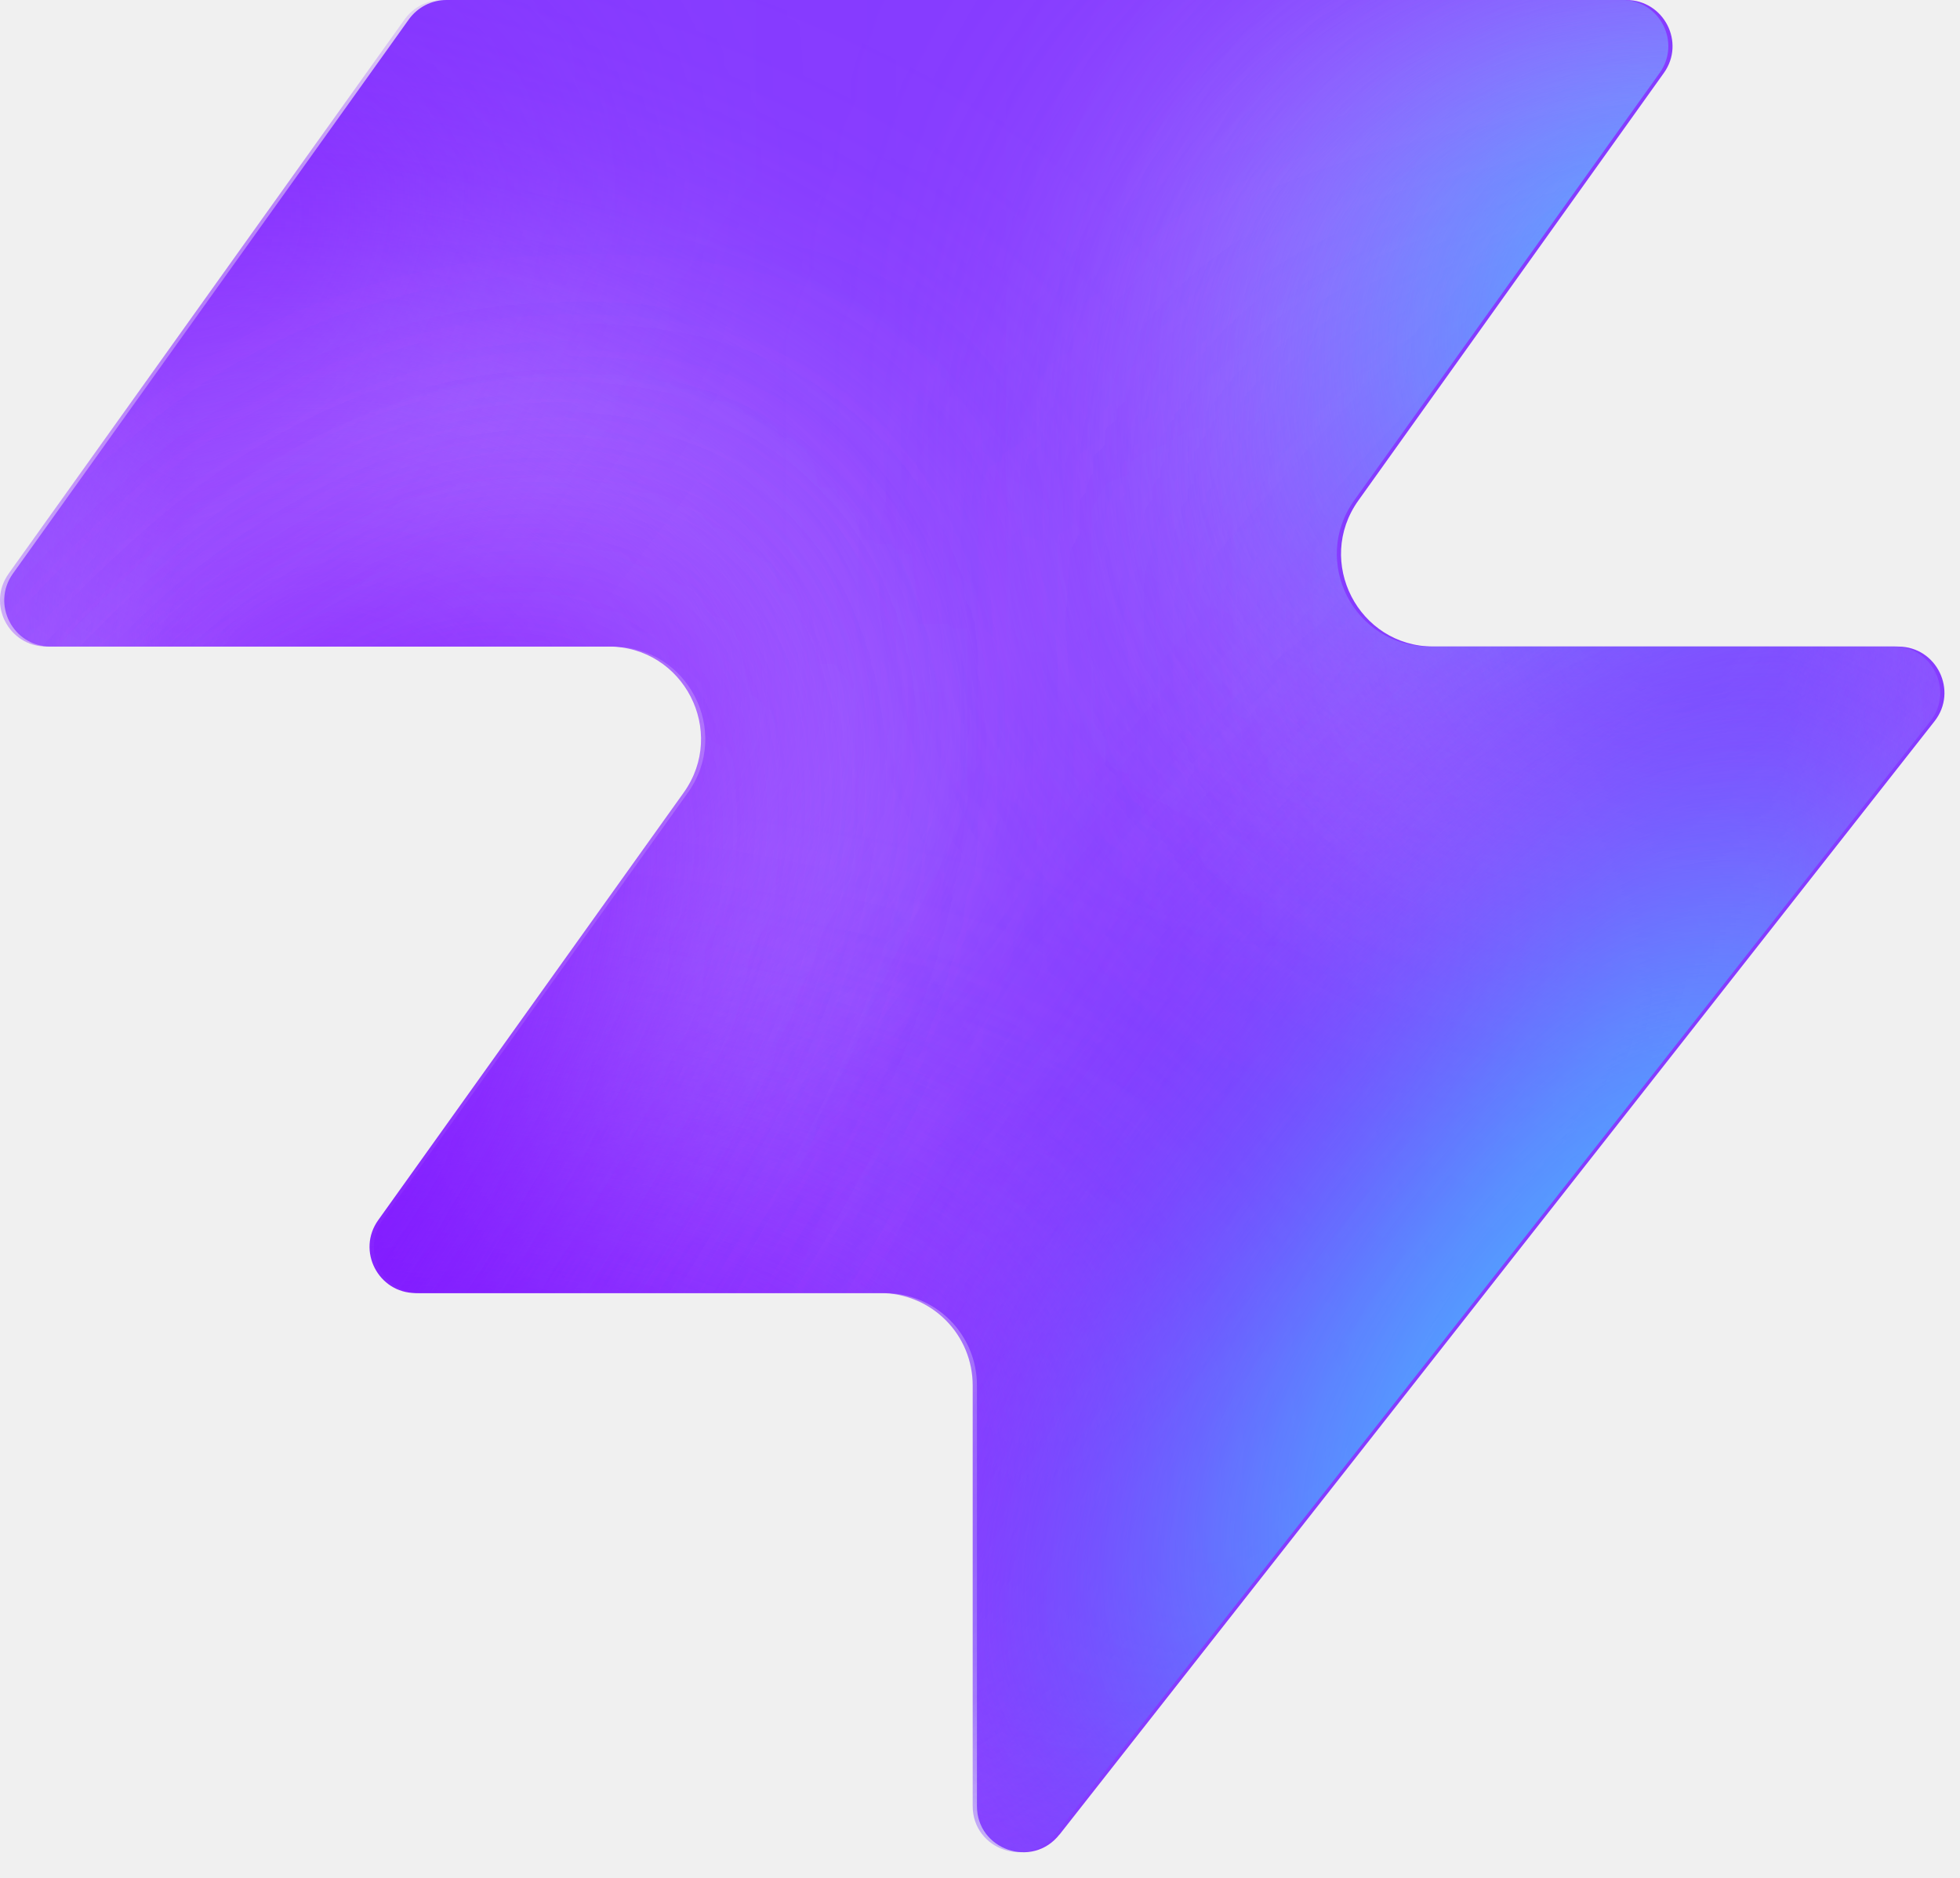
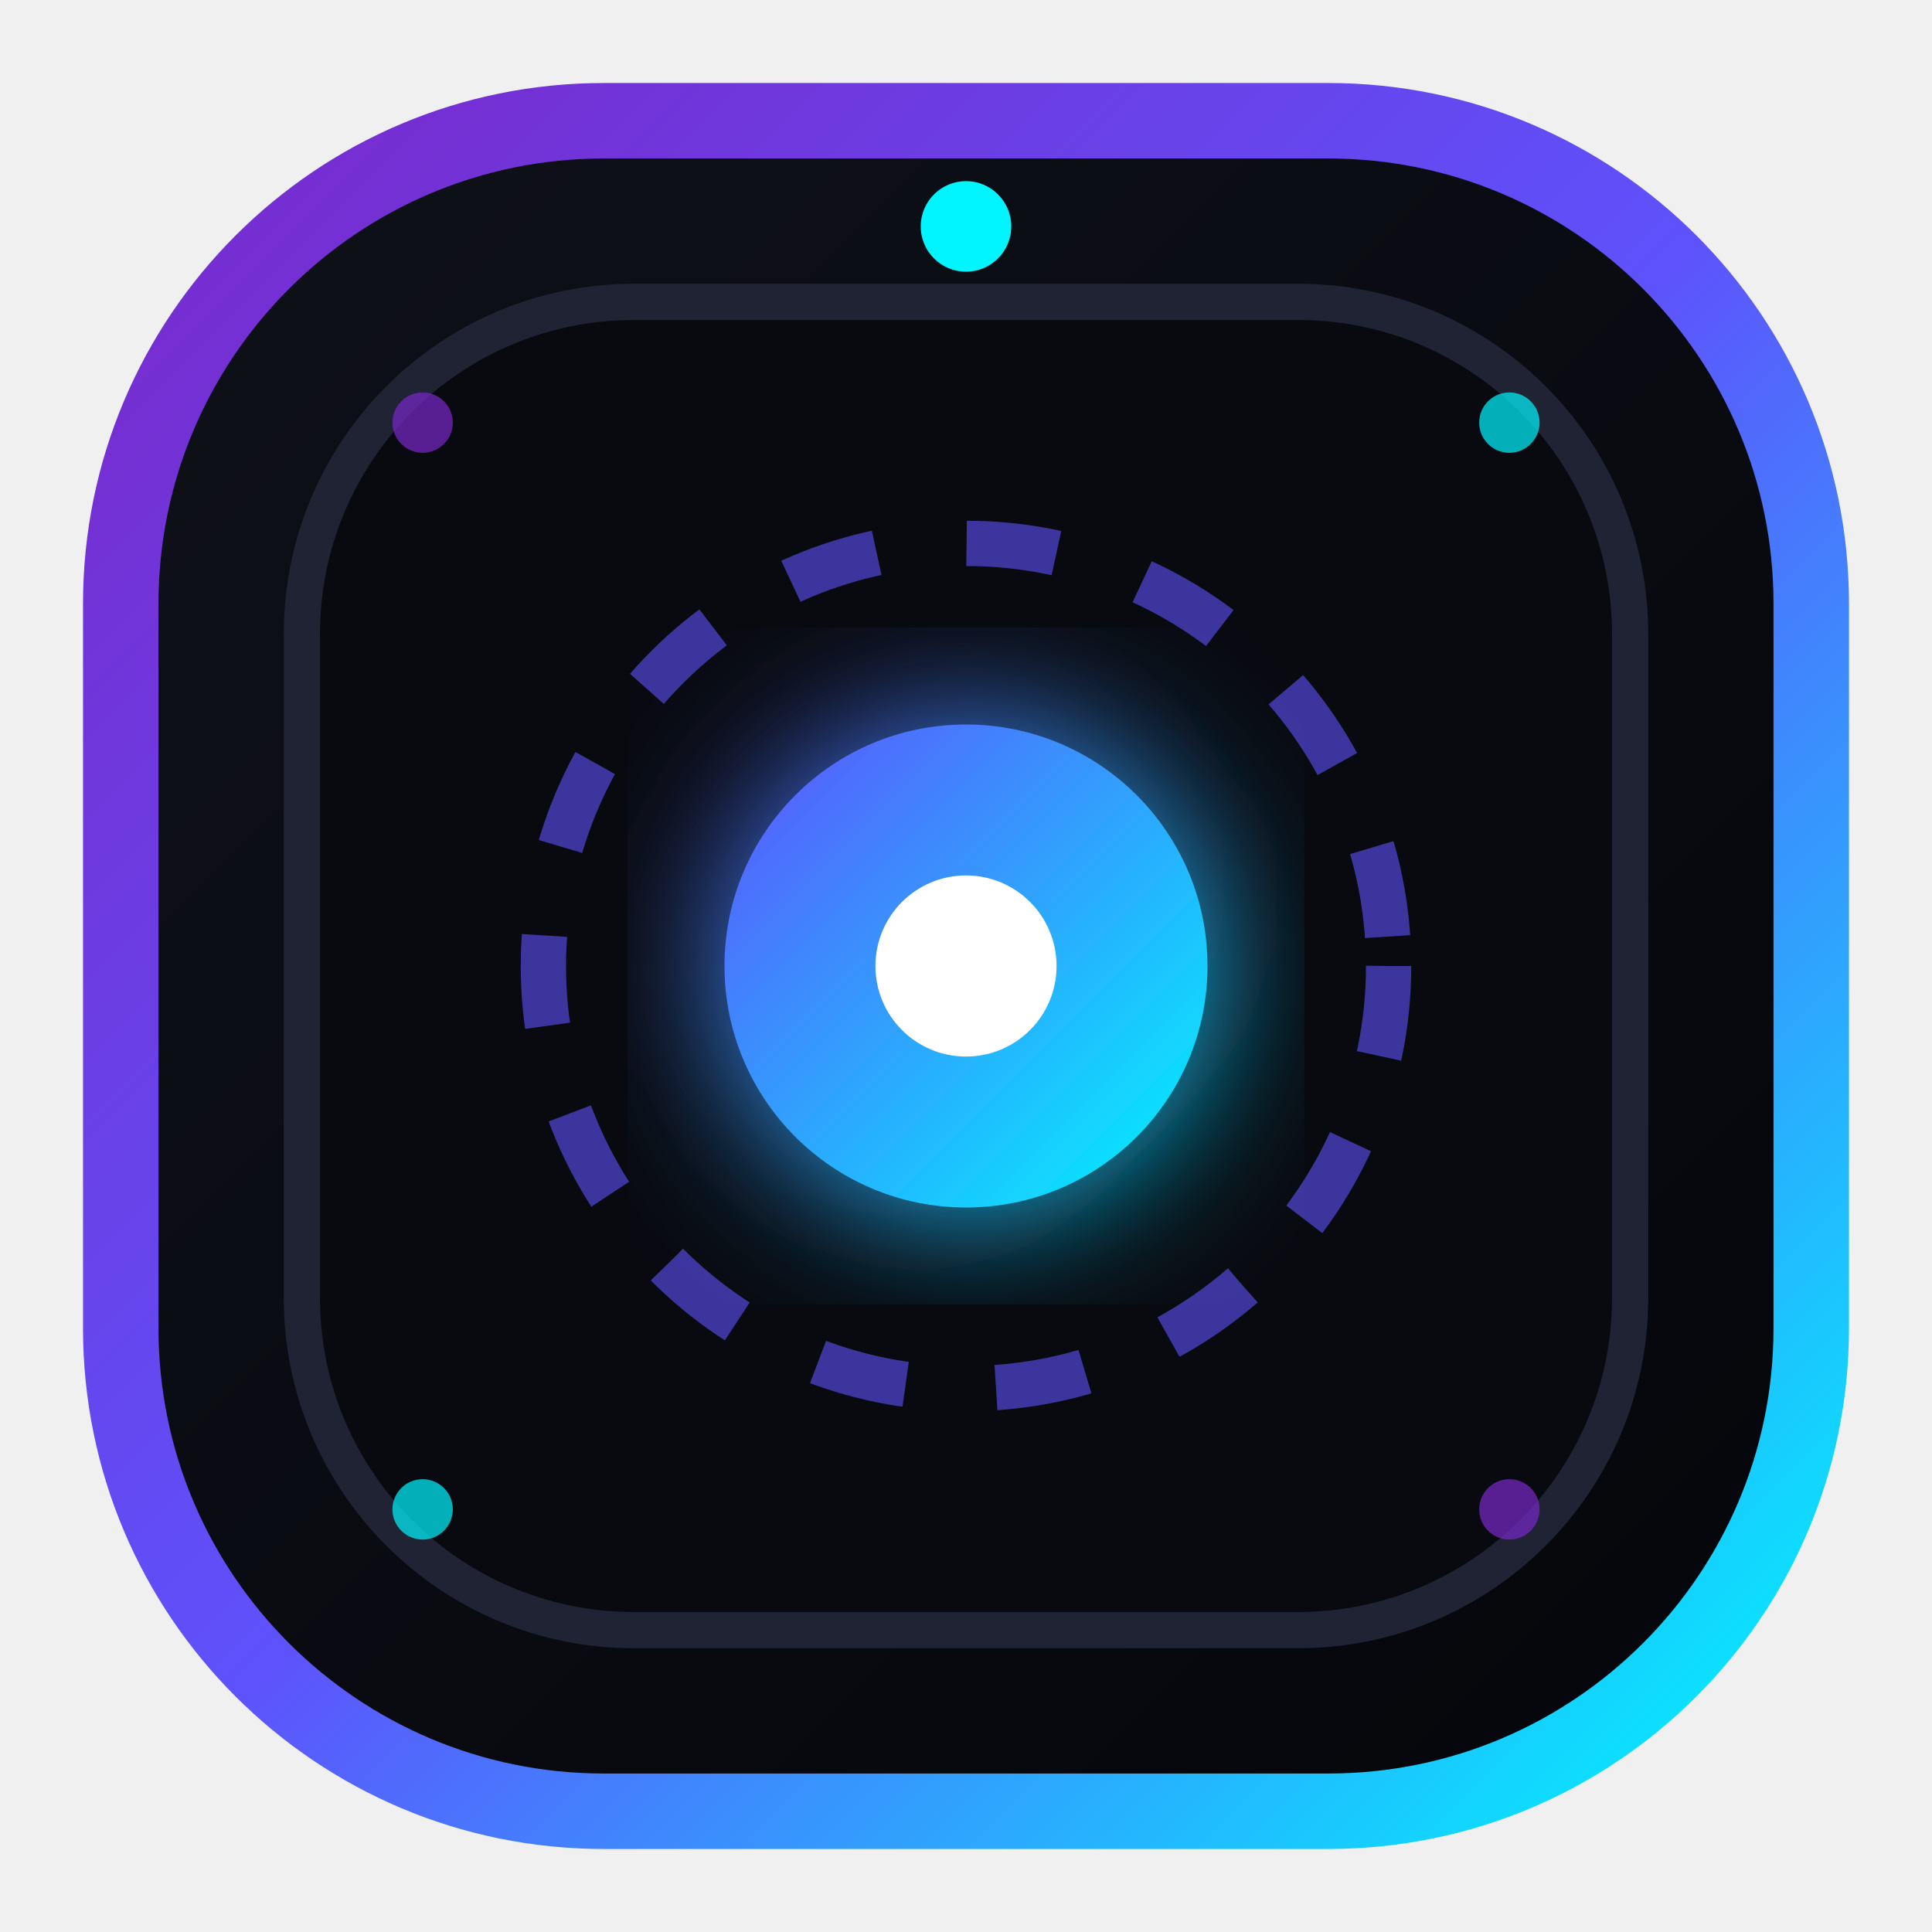
- <svg xmlns="http://www.w3.org/2000/svg" width="48" height="46" fill="none" viewBox="0 0 48 46">
-   <path fill="#863bff" d="M25.946 44.938c-.664.845-2.021.375-2.021-.698V33.937a2.26 2.26 0 0 0-2.262-2.262H10.287c-.92 0-1.456-1.04-.92-1.788l7.48-10.471c1.07-1.497 0-3.578-1.842-3.578H1.237c-.92 0-1.456-1.04-.92-1.788L10.013.474c.214-.297.556-.474.92-.474h28.894c.92 0 1.456 1.04.92 1.788l-7.48 10.471c-1.07 1.498 0 3.579 1.842 3.579h11.377c.943 0 1.473 1.088.89 1.83L25.947 44.94z" style="fill:#863bff;fill:color(display-p3 .525 .23 1);fill-opacity:1" />
-   <mask id="a" width="48" height="46" x="0" y="0" maskUnits="userSpaceOnUse" style="mask-type:alpha">
-     <path fill="#000" d="M25.842 44.938c-.664.844-2.021.375-2.021-.698V33.937a2.26 2.26 0 0 0-2.262-2.262H10.183c-.92 0-1.456-1.04-.92-1.788l7.48-10.471c1.07-1.498 0-3.579-1.842-3.579H1.133c-.92 0-1.456-1.04-.92-1.787L9.91.473c.214-.297.556-.474.92-.474h28.894c.92 0 1.456 1.04.92 1.788l-7.48 10.471c-1.07 1.498 0 3.578 1.842 3.578h11.377c.943 0 1.473 1.088.89 1.832L25.843 44.94z" style="fill:#000;fill-opacity:1" />
-   </mask>
-   <g mask="url(#a)">
-     <g filter="url(#b)">
-       <ellipse cx="5.508" cy="14.704" fill="#ede6ff" rx="5.508" ry="14.704" style="fill:#ede6ff;fill:color(display-p3 .927 .903 1);fill-opacity:1" transform="matrix(.00324 1 1 -.00324 -4.47 31.516)" />
-     </g>
-     <g filter="url(#c)">
-       <ellipse cx="10.399" cy="29.851" fill="#ede6ff" rx="10.399" ry="29.851" style="fill:#ede6ff;fill:color(display-p3 .927 .903 1);fill-opacity:1" transform="matrix(.00324 1 1 -.00324 -39.328 7.883)" />
-     </g>
-     <g filter="url(#d)">
-       <ellipse cx="5.508" cy="30.487" fill="#7e14ff" rx="5.508" ry="30.487" style="fill:#7e14ff;fill:color(display-p3 .492 .077 1);fill-opacity:1" transform="rotate(89.814 -25.913 -14.639)scale(1 -1)" />
-     </g>
-     <g filter="url(#e)">
-       <ellipse cx="5.508" cy="30.599" fill="#7e14ff" rx="5.508" ry="30.599" style="fill:#7e14ff;fill:color(display-p3 .492 .077 1);fill-opacity:1" transform="rotate(89.814 -32.644 -3.334)scale(1 -1)" />
-     </g>
-     <g filter="url(#f)">
-       <ellipse cx="5.508" cy="30.599" fill="#7e14ff" rx="5.508" ry="30.599" style="fill:#7e14ff;fill:color(display-p3 .492 .077 1);fill-opacity:1" transform="matrix(.00324 1 1 -.00324 -34.34 30.47)" />
-     </g>
-     <g filter="url(#g)">
-       <ellipse cx="14.072" cy="22.078" fill="#ede6ff" rx="14.072" ry="22.078" style="fill:#ede6ff;fill:color(display-p3 .927 .903 1);fill-opacity:1" transform="rotate(93.35 24.506 48.493)scale(-1 1)" />
-     </g>
-     <g filter="url(#h)">
-       <ellipse cx="3.47" cy="21.501" fill="#7e14ff" rx="3.47" ry="21.501" style="fill:#7e14ff;fill:color(display-p3 .492 .077 1);fill-opacity:1" transform="rotate(89.009 28.708 47.59)scale(-1 1)" />
-     </g>
-     <g filter="url(#i)">
-       <ellipse cx="3.47" cy="21.501" fill="#7e14ff" rx="3.47" ry="21.501" style="fill:#7e14ff;fill:color(display-p3 .492 .077 1);fill-opacity:1" transform="rotate(89.009 28.708 47.59)scale(-1 1)" />
-     </g>
-     <g filter="url(#j)">
-       <ellipse cx=".387" cy="8.972" fill="#7e14ff" rx="4.407" ry="29.108" style="fill:#7e14ff;fill:color(display-p3 .492 .077 1);fill-opacity:1" transform="rotate(39.51 .387 8.972)" />
-     </g>
-     <g filter="url(#k)">
-       <ellipse cx="47.523" cy="-6.092" fill="#7e14ff" rx="4.407" ry="29.108" style="fill:#7e14ff;fill:color(display-p3 .492 .077 1);fill-opacity:1" transform="rotate(37.892 47.523 -6.092)" />
-     </g>
-     <g filter="url(#l)">
-       <ellipse cx="41.412" cy="6.333" fill="#47bfff" rx="5.971" ry="9.665" style="fill:#47bfff;fill:color(display-p3 .28 .748 1);fill-opacity:1" transform="rotate(37.892 41.412 6.333)" />
-     </g>
-     <g filter="url(#m)">
-       <ellipse cx="-1.879" cy="38.332" fill="#7e14ff" rx="4.407" ry="29.108" style="fill:#7e14ff;fill:color(display-p3 .492 .077 1);fill-opacity:1" transform="rotate(37.892 -1.88 38.332)" />
-     </g>
-     <g filter="url(#n)">
-       <ellipse cx="-1.879" cy="38.332" fill="#7e14ff" rx="4.407" ry="29.108" style="fill:#7e14ff;fill:color(display-p3 .492 .077 1);fill-opacity:1" transform="rotate(37.892 -1.88 38.332)" />
-     </g>
-     <g filter="url(#o)">
-       <ellipse cx="35.651" cy="29.907" fill="#7e14ff" rx="4.407" ry="29.108" style="fill:#7e14ff;fill:color(display-p3 .492 .077 1);fill-opacity:1" transform="rotate(37.892 35.651 29.907)" />
-     </g>
-     <g filter="url(#p)">
-       <ellipse cx="38.418" cy="32.4" fill="#47bfff" rx="5.971" ry="15.297" style="fill:#47bfff;fill:color(display-p3 .28 .748 1);fill-opacity:1" transform="rotate(37.892 38.418 32.4)" />
-     </g>
-   </g>
+ <svg xmlns="http://www.w3.org/2000/svg" viewBox="0 0 64 64" fill="none">
  <defs>
-     <filter id="b" width="60.045" height="41.654" x="-19.77" y="16.149" color-interpolation-filters="sRGB" filterUnits="userSpaceOnUse">
-       <feFlood flood-opacity="0" result="BackgroundImageFix" />
-       <feBlend in="SourceGraphic" in2="BackgroundImageFix" result="shape" />
-       <feGaussianBlur result="effect1_foregroundBlur_2002_17158" stdDeviation="7.659" />
-     </filter>
-     <filter id="c" width="90.34" height="51.437" x="-54.613" y="-7.533" color-interpolation-filters="sRGB" filterUnits="userSpaceOnUse">
-       <feFlood flood-opacity="0" result="BackgroundImageFix" />
-       <feBlend in="SourceGraphic" in2="BackgroundImageFix" result="shape" />
-       <feGaussianBlur result="effect1_foregroundBlur_2002_17158" stdDeviation="7.659" />
-     </filter>
-     <filter id="d" width="79.355" height="29.4" x="-49.64" y="2.03" color-interpolation-filters="sRGB" filterUnits="userSpaceOnUse">
-       <feFlood flood-opacity="0" result="BackgroundImageFix" />
-       <feBlend in="SourceGraphic" in2="BackgroundImageFix" result="shape" />
-       <feGaussianBlur result="effect1_foregroundBlur_2002_17158" stdDeviation="4.596" />
-     </filter>
-     <filter id="e" width="79.579" height="29.4" x="-45.045" y="20.029" color-interpolation-filters="sRGB" filterUnits="userSpaceOnUse">
-       <feFlood flood-opacity="0" result="BackgroundImageFix" />
-       <feBlend in="SourceGraphic" in2="BackgroundImageFix" result="shape" />
-       <feGaussianBlur result="effect1_foregroundBlur_2002_17158" stdDeviation="4.596" />
-     </filter>
-     <filter id="f" width="79.579" height="29.4" x="-43.513" y="21.178" color-interpolation-filters="sRGB" filterUnits="userSpaceOnUse">
-       <feFlood flood-opacity="0" result="BackgroundImageFix" />
-       <feBlend in="SourceGraphic" in2="BackgroundImageFix" result="shape" />
-       <feGaussianBlur result="effect1_foregroundBlur_2002_17158" stdDeviation="4.596" />
-     </filter>
-     <filter id="g" width="74.749" height="58.852" x="15.756" y="-17.901" color-interpolation-filters="sRGB" filterUnits="userSpaceOnUse">
-       <feFlood flood-opacity="0" result="BackgroundImageFix" />
-       <feBlend in="SourceGraphic" in2="BackgroundImageFix" result="shape" />
-       <feGaussianBlur result="effect1_foregroundBlur_2002_17158" stdDeviation="7.659" />
-     </filter>
-     <filter id="h" width="61.377" height="25.362" x="23.548" y="2.284" color-interpolation-filters="sRGB" filterUnits="userSpaceOnUse">
-       <feFlood flood-opacity="0" result="BackgroundImageFix" />
-       <feBlend in="SourceGraphic" in2="BackgroundImageFix" result="shape" />
-       <feGaussianBlur result="effect1_foregroundBlur_2002_17158" stdDeviation="4.596" />
-     </filter>
-     <filter id="i" width="61.377" height="25.362" x="23.548" y="2.284" color-interpolation-filters="sRGB" filterUnits="userSpaceOnUse">
-       <feFlood flood-opacity="0" result="BackgroundImageFix" />
-       <feBlend in="SourceGraphic" in2="BackgroundImageFix" result="shape" />
-       <feGaussianBlur result="effect1_foregroundBlur_2002_17158" stdDeviation="4.596" />
-     </filter>
-     <filter id="j" width="56.045" height="63.649" x="-27.636" y="-22.853" color-interpolation-filters="sRGB" filterUnits="userSpaceOnUse">
-       <feFlood flood-opacity="0" result="BackgroundImageFix" />
-       <feBlend in="SourceGraphic" in2="BackgroundImageFix" result="shape" />
-       <feGaussianBlur result="effect1_foregroundBlur_2002_17158" stdDeviation="4.596" />
-     </filter>
-     <filter id="k" width="54.814" height="64.646" x="20.116" y="-38.415" color-interpolation-filters="sRGB" filterUnits="userSpaceOnUse">
-       <feFlood flood-opacity="0" result="BackgroundImageFix" />
-       <feBlend in="SourceGraphic" in2="BackgroundImageFix" result="shape" />
-       <feGaussianBlur result="effect1_foregroundBlur_2002_17158" stdDeviation="4.596" />
-     </filter>
-     <filter id="l" width="33.541" height="35.313" x="24.641" y="-11.323" color-interpolation-filters="sRGB" filterUnits="userSpaceOnUse">
-       <feFlood flood-opacity="0" result="BackgroundImageFix" />
-       <feBlend in="SourceGraphic" in2="BackgroundImageFix" result="shape" />
-       <feGaussianBlur result="effect1_foregroundBlur_2002_17158" stdDeviation="4.596" />
-     </filter>
-     <filter id="m" width="54.814" height="64.646" x="-29.286" y="6.009" color-interpolation-filters="sRGB" filterUnits="userSpaceOnUse">
-       <feFlood flood-opacity="0" result="BackgroundImageFix" />
-       <feBlend in="SourceGraphic" in2="BackgroundImageFix" result="shape" />
-       <feGaussianBlur result="effect1_foregroundBlur_2002_17158" stdDeviation="4.596" />
-     </filter>
-     <filter id="n" width="54.814" height="64.646" x="-29.286" y="6.009" color-interpolation-filters="sRGB" filterUnits="userSpaceOnUse">
-       <feFlood flood-opacity="0" result="BackgroundImageFix" />
-       <feBlend in="SourceGraphic" in2="BackgroundImageFix" result="shape" />
-       <feGaussianBlur result="effect1_foregroundBlur_2002_17158" stdDeviation="4.596" />
-     </filter>
-     <filter id="o" width="54.814" height="64.646" x="8.244" y="-2.416" color-interpolation-filters="sRGB" filterUnits="userSpaceOnUse">
-       <feFlood flood-opacity="0" result="BackgroundImageFix" />
-       <feBlend in="SourceGraphic" in2="BackgroundImageFix" result="shape" />
-       <feGaussianBlur result="effect1_foregroundBlur_2002_17158" stdDeviation="4.596" />
-     </filter>
-     <filter id="p" width="39.409" height="43.623" x="18.713" y="10.588" color-interpolation-filters="sRGB" filterUnits="userSpaceOnUse">
-       <feFlood flood-opacity="0" result="BackgroundImageFix" />
-       <feBlend in="SourceGraphic" in2="BackgroundImageFix" result="shape" />
-       <feGaussianBlur result="effect1_foregroundBlur_2002_17158" stdDeviation="4.596" />
+     <linearGradient id="bgGrad" x1="0%" y1="0%" x2="100%" y2="100%">
+       <stop offset="0%" stop-color="#0f111a" />
+       <stop offset="100%" stop-color="#05060a" />
+     </linearGradient>
+     <linearGradient id="rimGrad" x1="0%" y1="0%" x2="100%" y2="100%">
+       <stop offset="0%" stop-color="#7928ca" />
+       <stop offset="50%" stop-color="#5e52fc" />
+       <stop offset="100%" stop-color="#00f5ff" />
+     </linearGradient>
+     <linearGradient id="coreGrad" x1="0%" y1="0%" x2="100%" y2="100%">
+       <stop offset="0%" stop-color="#5e52fc" />
+       <stop offset="100%" stop-color="#00f5ff" />
+     </linearGradient>
+     <filter id="glow" x="-20%" y="-20%" width="140%" height="140%">
+       <feGaussianBlur stdDeviation="2.5" result="blur" />
+       <feComposite in="SourceGraphic" in2="blur" operator="over" />
    </filter>
  </defs>
+   <rect x="4" y="4" width="56" height="56" rx="16" fill="url(#bgGrad)" stroke="url(#rimGrad)" stroke-width="2.5" />
+   <rect x="10" y="10" width="44" height="44" rx="11" fill="#090a10" stroke="#1f2333" stroke-width="1.2" />
+   <circle cx="32" cy="32" r="14" stroke="#5e52fc" stroke-width="1.5" stroke-dasharray="3 3" opacity="0.6" />
+   <circle cx="32" cy="32" r="8" fill="url(#coreGrad)" filter="url(#glow)" />
+   <circle cx="32" cy="32" r="3" fill="#ffffff" />
+   <circle cx="32" cy="7.5" r="1.5" fill="#00f5ff" />
+   <circle cx="14" cy="14" r="1" fill="#7928ca" opacity="0.7" />
+   <circle cx="50" cy="14" r="1" fill="#00f5ff" opacity="0.7" />
+   <circle cx="14" cy="50" r="1" fill="#00f5ff" opacity="0.7" />
+   <circle cx="50" cy="50" r="1" fill="#7928ca" opacity="0.7" />
</svg>
